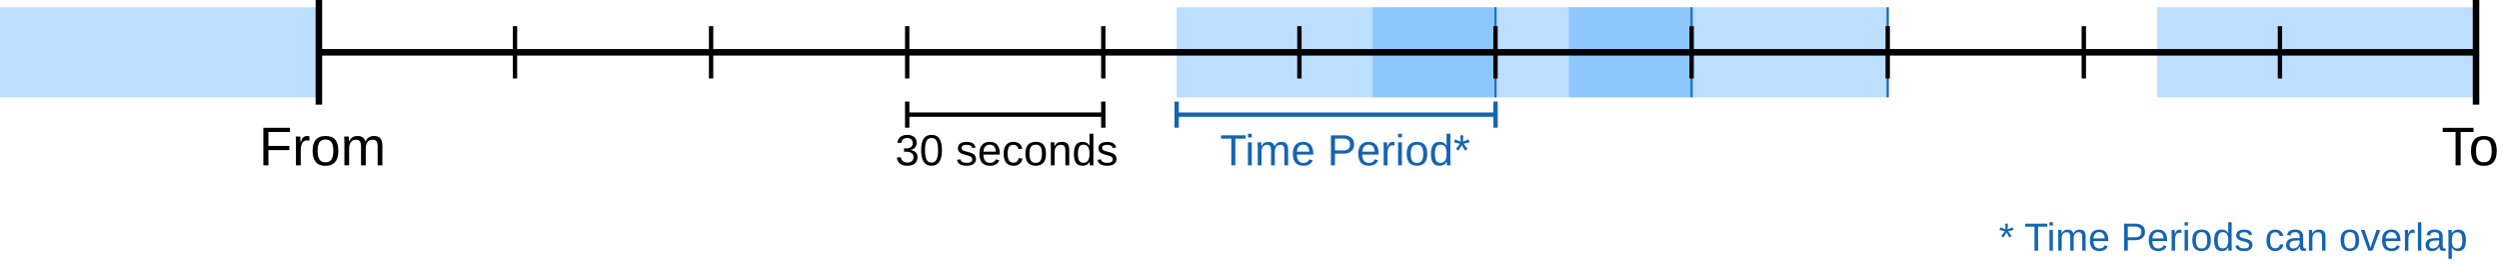
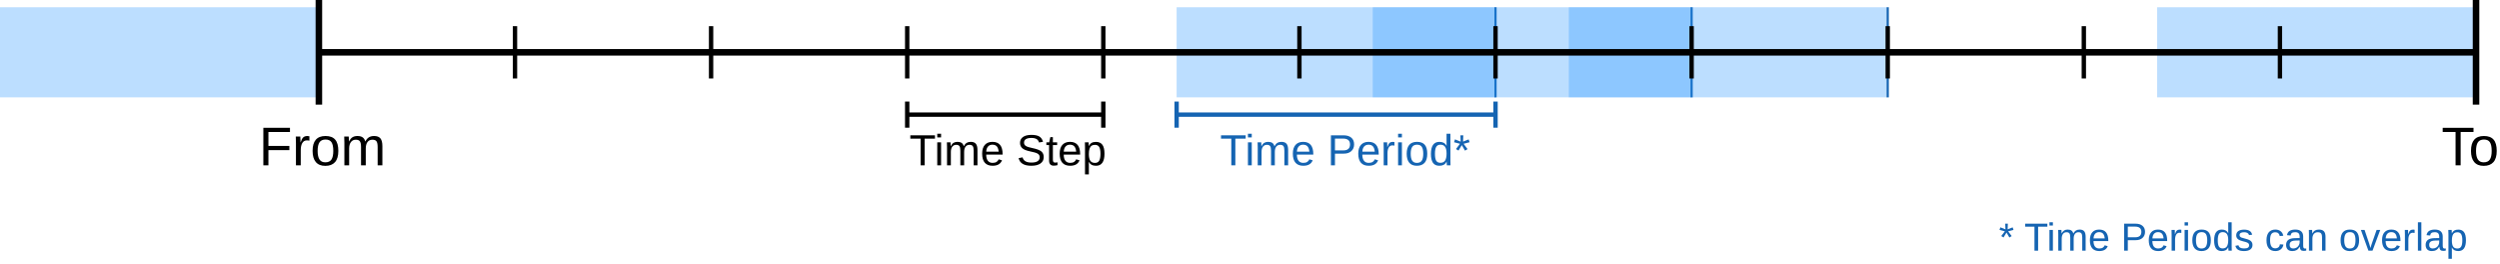
<svg xmlns="http://www.w3.org/2000/svg" viewBox="0 0 1146.83 120.84">
  <defs>
    <style>.a{fill:#1e90ff;opacity:0.3;}.b,.g,.h,.j{fill:#1564b2;}.b,.g{stroke:#1564b2;}.b,.c,.f,.g,.l{stroke-miterlimit:10;}.c,.f{fill:none;}.c,.f,.l{stroke:#000;}.c{stroke-width:3px;}.d{font-size:25px;}.d,.h,.j,.m{font-family:ArialMT, Arial;}.e{letter-spacing:-0.11em;}.f,.g,.l{stroke-width:2px;}.h,.m{font-size:20px;}.i{letter-spacing:-0.04em;}.j{font-size:18px;}.k{letter-spacing:-0.02em;}</style>
  </defs>
  <rect class="a" x="539.97" y="3.33" width="146.34" height="41.33" />
  <line class="b" x1="686.32" y1="3.33" x2="686.32" y2="44.66" />
  <rect class="a" y="3.33" width="146.34" height="41.33" />
  <line class="b" x1="146.34" y1="3.33" x2="146.34" y2="44.67" />
  <rect class="a" x="989.95" y="3.33" width="146.34" height="41.33" />
  <line class="b" x1="1136.29" y1="3.33" x2="1136.29" y2="44.67" />
  <rect class="a" x="629.97" y="3.33" width="146.34" height="41.33" />
  <line class="b" x1="776.31" y1="3.33" x2="776.31" y2="44.66" />
  <rect class="a" x="719.96" y="3.33" width="146.34" height="41.33" />
  <line class="b" x1="866.31" y1="3.33" x2="866.31" y2="44.67" />
  <line class="c" x1="146.34" y1="24" x2="1136.29" y2="24" />
  <line class="c" x1="1136.29" x2="1136.29" y2="48" />
  <line class="c" x1="146.34" x2="146.34" y2="48" />
  <text class="d" transform="translate(118.81 75.84)">From</text>
  <text class="d" transform="translate(1120.43 75.84)">
    <tspan class="e">T</tspan>
    <tspan x="12.5" y="0">o</tspan>
  </text>
  <line class="f" x1="1046.3" y1="12" x2="1046.3" y2="36" />
  <line class="f" x1="956.3" y1="12" x2="956.3" y2="36" />
  <line class="f" x1="866.31" y1="12" x2="866.31" y2="36" />
  <line class="f" x1="776.31" y1="12" x2="776.31" y2="36" />
  <line class="f" x1="686.32" y1="12" x2="686.32" y2="36" />
  <line class="f" x1="596.32" y1="12" x2="596.32" y2="36" />
  <line class="f" x1="506.32" y1="12" x2="506.32" y2="36" />
  <line class="f" x1="416.33" y1="12" x2="416.33" y2="36" />
  <line class="f" x1="326.33" y1="12" x2="326.33" y2="36" />
  <line class="f" x1="236.34" y1="12" x2="236.34" y2="36" />
  <line class="g" x1="539.97" y1="46.59" x2="539.97" y2="58.58" />
  <line class="g" x1="686.32" y1="46.59" x2="686.32" y2="58.58" />
  <line class="g" x1="686.32" y1="52.59" x2="539.97" y2="52.59" />
  <text class="h" transform="translate(559.89 75.84)">
    <tspan class="i">T</tspan>
    <tspan x="11.47" y="0">ime Period*</tspan>
  </text>
  <text class="j" transform="translate(917.31 115)">*<tspan class="k" x="7" y="0"> </tspan>
    <tspan class="i" x="11.68" y="0">T</tspan>
    <tspan x="22.01" y="0">ime Periods can overlap</tspan>
  </text>
  <line class="l" x1="416.33" y1="46.59" x2="416.33" y2="58.58" />
  <line class="l" x1="506.32" y1="46.59" x2="506.32" y2="58.58" />
  <line class="l" x1="506.32" y1="52.59" x2="416.33" y2="52.59" />
-   <text class="m" transform="translate(410.81 75.84)">30 seconds</text>
+   <text class="m" transform="translate(417.31 75.84)">
+     <tspan class="i">T</tspan>
+     <tspan x="11.47" y="0">ime Step</tspan>
+   </text>
</svg>
